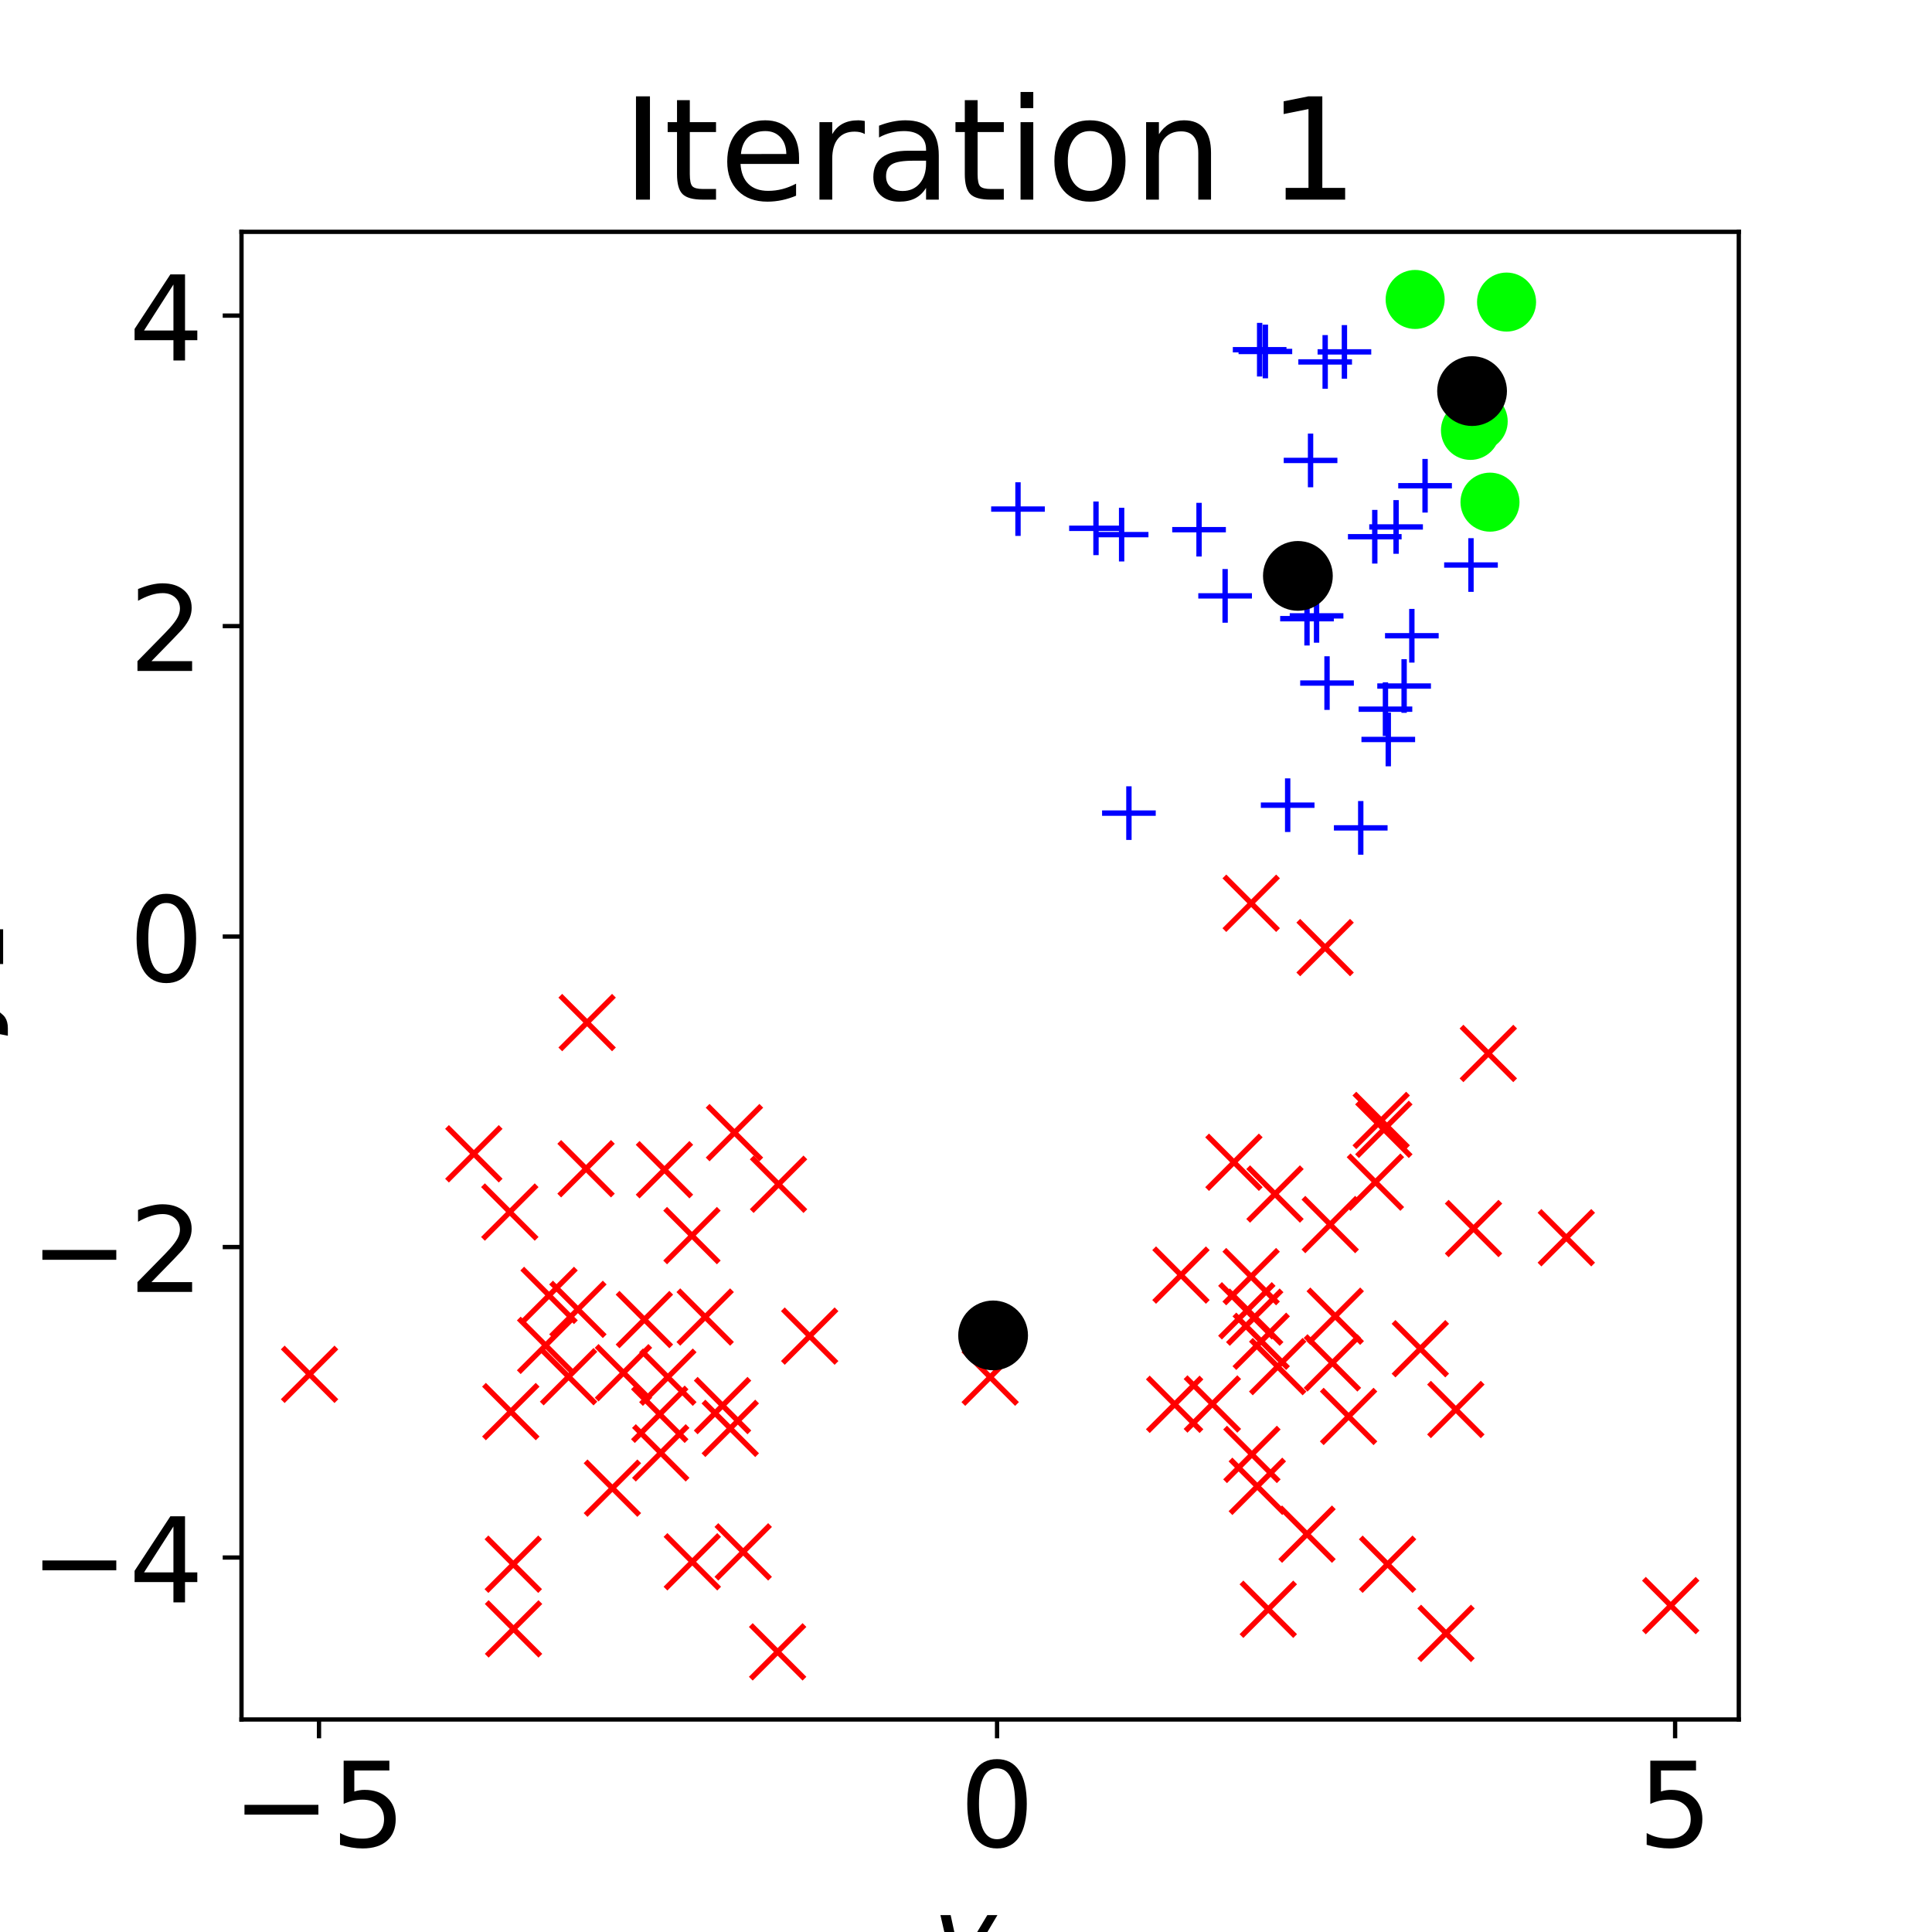
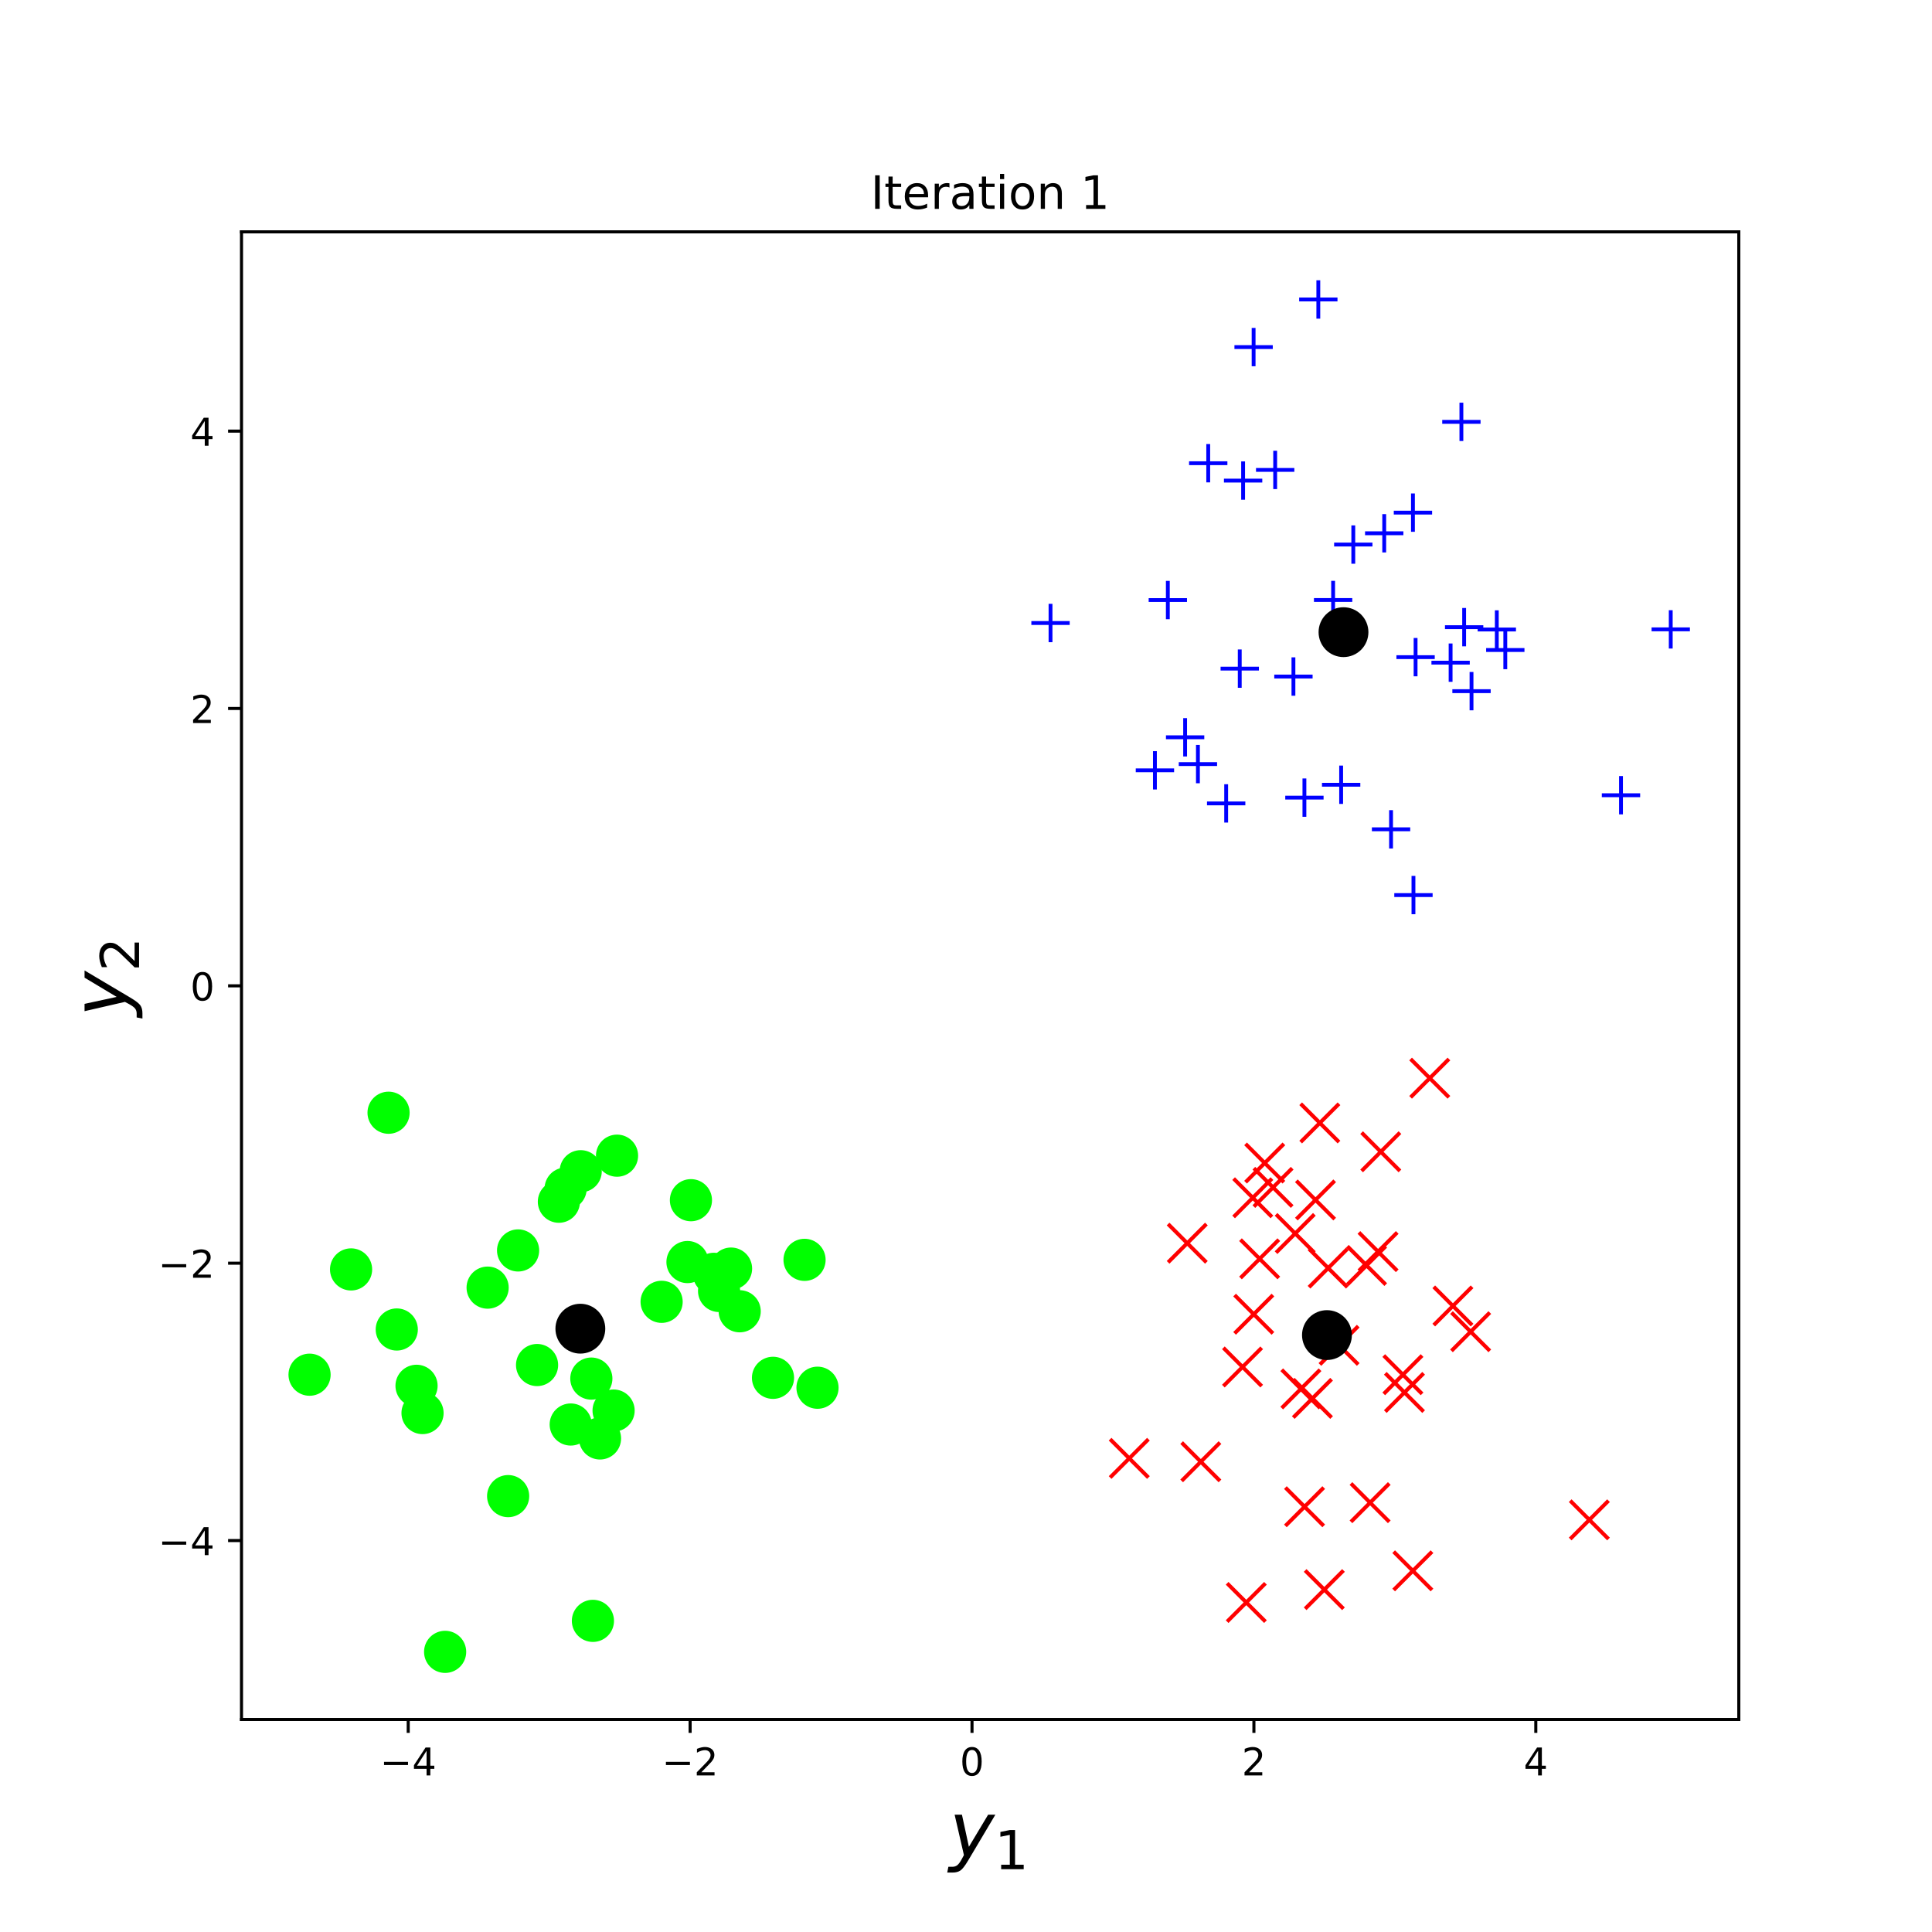
- <svg xmlns="http://www.w3.org/2000/svg" xmlns:xlink="http://www.w3.org/1999/xlink" width="360pt" height="360pt" viewBox="0 0 360 360" version="1.1">
+ <svg xmlns="http://www.w3.org/2000/svg" xmlns:xlink="http://www.w3.org/1999/xlink" width="504pt" height="504pt" viewBox="0 0 504 504" version="1.1">
  <defs>
    <style type="text/css">*{stroke-linejoin: round; stroke-linecap: butt}</style>
  </defs>
  <g id="figure_1">
    <g id="patch_1">
-       <path d="M 0 360  L 360 360  L 360 0  L 0 0  L 0 360  z " style="fill: none" />
+       <path d="M 0 504  L 504 504  L 504 0  L 0 0  L 0 504  z " style="fill: none" />
    </g>
    <g id="axes_1">
      <g id="patch_2">
-         <path d="M 45 320.4  L 324 320.4  L 324 43.2  L 45 43.2  L 45 320.4  z " style="fill: none" />
+         <path d="M 63 448.56  L 453.6 448.56  L 453.6 60.48  L 63 60.48  L 63 448.56  z " style="fill: none" />
      </g>
      <g id="matplotlib.axis_1">
        <g id="xtick_1">
          <g id="line2d_1">
            <defs>
-               <path id="mec4cd84811" d="M 0 0  L 0 3.5  " style="stroke: #000000; stroke-width: 0.8" />
+               <path id="mcce4e4d93a" d="M 0 0  L 0 3.5  " style="stroke: #000000; stroke-width: 0.8" />
            </defs>
            <g>
-               <use xlink:href="#mec4cd84811" x="59.441" y="320.4" style="stroke: #000000; stroke-width: 0.8" />
+               <use xlink:href="#mcce4e4d93a" x="106.492" y="448.56" style="stroke: #000000; stroke-width: 0.8" />
            </g>
          </g>
          <g id="text_1">
-             <g transform="translate(43.22472 344.1166) scale(0.22 -0.22)">
+             <g transform="translate(99.12061 463.1584) scale(0.1 -0.1)">
              <defs>
                <path id="DejaVuSans-2212" d="M 678 2272  L 4684 2272  L 4684 1741  L 678 1741  L 678 2272  z " transform="scale(0.015625)" />
-                 <path id="DejaVuSans-35" d="M 691 4666  L 3169 4666  L 3169 4134  L 1269 4134  L 1269 2991  Q 1406 3038 1543 3061  Q 1681 3084 1819 3084  Q 2600 3084 3056 2656  Q 3513 2228 3513 1497  Q 3513 744 3044 326  Q 2575 -91 1722 -91  Q 1428 -91 1123 -41  Q 819 9 494 109  L 494 744  Q 775 591 1075 516  Q 1375 441 1709 441  Q 2250 441 2565 725  Q 2881 1009 2881 1497  Q 2881 1984 2565 2268  Q 2250 2553 1709 2553  Q 1456 2553 1204 2497  Q 953 2441 691 2322  L 691 4666  z " transform="scale(0.015625)" />
+                 <path id="DejaVuSans-34" d="M 2419 4116  L 825 1625  L 2419 1625  L 2419 4116  z M 2253 4666  L 3047 4666  L 3047 1625  L 3713 1625  L 3713 1100  L 3047 1100  L 3047 0  L 2419 0  L 2419 1100  L 313 1100  L 313 1709  L 2253 4666  z " transform="scale(0.015625)" />
              </defs>
              <use xlink:href="#DejaVuSans-2212" />
-               <use xlink:href="#DejaVuSans-35" x="83.789" />
+               <use xlink:href="#DejaVuSans-34" x="83.789" />
            </g>
          </g>
        </g>
        <g id="xtick_2">
          <g id="line2d_2">
            <g>
-               <use xlink:href="#mec4cd84811" x="185.788" y="320.4" style="stroke: #000000; stroke-width: 0.8" />
+               <use xlink:href="#mcce4e4d93a" x="180.03" y="448.56" style="stroke: #000000; stroke-width: 0.8" />
            </g>
          </g>
          <g id="text_2">
-             <g transform="translate(178.789 344.1166) scale(0.22 -0.22)">
+             <g transform="translate(172.6587 463.1584) scale(0.1 -0.1)">
+               <defs>
+                 <path id="DejaVuSans-32" d="M 1228 531  L 3431 531  L 3431 0  L 469 0  L 469 531  Q 828 903 1448 1529  Q 2069 2156 2228 2338  Q 2531 2678 2651 2914  Q 2772 3150 2772 3378  Q 2772 3750 2511 3984  Q 2250 4219 1831 4219  Q 1534 4219 1204 4116  Q 875 4013 500 3803  L 500 4441  Q 881 4594 1212 4672  Q 1544 4750 1819 4750  Q 2544 4750 2975 4387  Q 3406 4025 3406 3419  Q 3406 3131 3298 2873  Q 3191 2616 2906 2266  Q 2828 2175 2409 1742  Q 1991 1309 1228 531  z " transform="scale(0.015625)" />
+               </defs>
+               <use xlink:href="#DejaVuSans-2212" />
+               <use xlink:href="#DejaVuSans-32" x="83.789" />
+             </g>
+           </g>
+         </g>
+         <g id="xtick_3">
+           <g id="line2d_3">
+             <g>
+               <use xlink:href="#mcce4e4d93a" x="253.568" y="448.56" style="stroke: #000000; stroke-width: 0.8" />
+             </g>
+           </g>
+           <g id="text_3">
+             <g transform="translate(250.3866 463.1584) scale(0.1 -0.1)">
              <defs>
                <path id="DejaVuSans-30" d="M 2034 4250  Q 1547 4250 1301 3770  Q 1056 3291 1056 2328  Q 1056 1369 1301 889  Q 1547 409 2034 409  Q 2525 409 2770 889  Q 3016 1369 3016 2328  Q 3016 3291 2770 3770  Q 2525 4250 2034 4250  z M 2034 4750  Q 2819 4750 3233 4129  Q 3647 3509 3647 2328  Q 3647 1150 3233 529  Q 2819 -91 2034 -91  Q 1250 -91 836 529  Q 422 1150 422 2328  Q 422 3509 836 4129  Q 1250 4750 2034 4750  z " transform="scale(0.015625)" />
              </defs>
              <use xlink:href="#DejaVuSans-30" />
            </g>
          </g>
        </g>
-         <g id="xtick_3">
-           <g id="line2d_3">
-             <g>
-               <use xlink:href="#mec4cd84811" x="312.134" y="320.4" style="stroke: #000000; stroke-width: 0.8" />
-             </g>
-           </g>
-           <g id="text_3">
-             <g transform="translate(305.1356 344.1166) scale(0.22 -0.22)">
-               <use xlink:href="#DejaVuSans-35" />
-             </g>
-           </g>
-         </g>
-         <g id="text_4">
-           <g transform="translate(173.8 367.8481) scale(0.2 -0.2)">
+         <g id="xtick_4">
+           <g id="line2d_4">
+             <g>
+               <use xlink:href="#mcce4e4d93a" x="327.106" y="448.56" style="stroke: #000000; stroke-width: 0.8" />
+             </g>
+           </g>
+           <g id="text_4">
+             <g transform="translate(323.9247 463.1584) scale(0.1 -0.1)">
+               <use xlink:href="#DejaVuSans-32" />
+             </g>
+           </g>
+         </g>
+         <g id="xtick_5">
+           <g id="line2d_5">
+             <g>
+               <use xlink:href="#mcce4e4d93a" x="400.644" y="448.56" style="stroke: #000000; stroke-width: 0.8" />
+             </g>
+           </g>
+           <g id="text_5">
+             <g transform="translate(397.4627 463.1584) scale(0.1 -0.1)">
+               <use xlink:href="#DejaVuSans-34" />
+             </g>
+           </g>
+         </g>
+         <g id="text_6">
+           <g transform="translate(247.6 484.3944) scale(0.2 -0.2)">
            <defs>
              <path id="DejaVuSans-Oblique-79" d="M 1588 -325  Q 1188 -997 936 -1164  Q 684 -1331 294 -1331  L -159 -1331  L -63 -850  L 269 -850  Q 509 -850 678 -719  Q 847 -588 1056 -206  L 1234 128  L 459 3500  L 1069 3500  L 1650 819  L 3256 3500  L 3859 3500  L 1588 -325  z " transform="scale(0.015625)" />
              <path id="DejaVuSans-31" d="M 794 531  L 1825 531  L 1825 4091  L 703 3866  L 703 4441  L 1819 4666  L 2450 4666  L 2450 531  L 3481 531  L 3481 0  L 794 0  L 794 531  z " transform="scale(0.015625)" />
            </defs>
            <use xlink:href="#DejaVuSans-Oblique-79" transform="translate(0 0.3125)" />
            <use xlink:href="#DejaVuSans-31" transform="translate(59.17969 -16.09375) scale(0.7)" />
          </g>
        </g>
      </g>
      <g id="matplotlib.axis_2">
        <g id="ytick_1">
-           <g id="line2d_4">
+           <g id="line2d_6">
            <defs>
-               <path id="m8f1d5b3e15" d="M 0 0  L -3.5 0  " style="stroke: #000000; stroke-width: 0.8" />
+               <path id="m4971868cb0" d="M 0 0  L -3.5 0  " style="stroke: #000000; stroke-width: 0.8" />
            </defs>
            <g>
-               <use xlink:href="#m8f1d5b3e15" x="45" y="290.222" style="stroke: #000000; stroke-width: 0.8" />
-             </g>
-           </g>
-           <g id="text_5">
-             <g transform="translate(5.567188 298.5804) scale(0.22 -0.22)">
-               <defs>
-                 <path id="DejaVuSans-34" d="M 2419 4116  L 825 1625  L 2419 1625  L 2419 4116  z M 2253 4666  L 3047 4666  L 3047 1625  L 3713 1625  L 3713 1100  L 3047 1100  L 3047 0  L 2419 0  L 2419 1100  L 313 1100  L 313 1709  L 2253 4666  z " transform="scale(0.015625)" />
-               </defs>
+               <use xlink:href="#m4971868cb0" x="63" y="401.885" style="stroke: #000000; stroke-width: 0.8" />
+             </g>
+           </g>
+           <g id="text_7">
+             <g transform="translate(41.25781 405.6845) scale(0.1 -0.1)">
              <use xlink:href="#DejaVuSans-2212" />
              <use xlink:href="#DejaVuSans-34" x="83.789" />
            </g>
          </g>
        </g>
        <g id="ytick_2">
-           <g id="line2d_5">
-             <g>
-               <use xlink:href="#m8f1d5b3e15" x="45" y="232.369" style="stroke: #000000; stroke-width: 0.8" />
-             </g>
-           </g>
-           <g id="text_6">
-             <g transform="translate(5.567188 240.727) scale(0.22 -0.22)">
-               <defs>
-                 <path id="DejaVuSans-32" d="M 1228 531  L 3431 531  L 3431 0  L 469 0  L 469 531  Q 828 903 1448 1529  Q 2069 2156 2228 2338  Q 2531 2678 2651 2914  Q 2772 3150 2772 3378  Q 2772 3750 2511 3984  Q 2250 4219 1831 4219  Q 1534 4219 1204 4116  Q 875 4013 500 3803  L 500 4441  Q 881 4594 1212 4672  Q 1544 4750 1819 4750  Q 2544 4750 2975 4387  Q 3406 4025 3406 3419  Q 3406 3131 3298 2873  Q 3191 2616 2906 2266  Q 2828 2175 2409 1742  Q 1991 1309 1228 531  z " transform="scale(0.015625)" />
-               </defs>
+           <g id="line2d_7">
+             <g>
+               <use xlink:href="#m4971868cb0" x="63" y="329.53" style="stroke: #000000; stroke-width: 0.8" />
+             </g>
+           </g>
+           <g id="text_8">
+             <g transform="translate(41.25781 333.3295) scale(0.1 -0.1)">
              <use xlink:href="#DejaVuSans-2212" />
              <use xlink:href="#DejaVuSans-32" x="83.789" />
            </g>
          </g>
        </g>
        <g id="ytick_3">
-           <g id="line2d_6">
-             <g>
-               <use xlink:href="#m8f1d5b3e15" x="45" y="174.515" style="stroke: #000000; stroke-width: 0.8" />
-             </g>
-           </g>
-           <g id="text_7">
-             <g transform="translate(24.0025 182.8737) scale(0.22 -0.22)">
+           <g id="line2d_8">
+             <g>
+               <use xlink:href="#m4971868cb0" x="63" y="257.175" style="stroke: #000000; stroke-width: 0.8" />
+             </g>
+           </g>
+           <g id="text_9">
+             <g transform="translate(49.6375 260.9744) scale(0.1 -0.1)">
              <use xlink:href="#DejaVuSans-30" />
            </g>
          </g>
        </g>
        <g id="ytick_4">
-           <g id="line2d_7">
-             <g>
-               <use xlink:href="#m8f1d5b3e15" x="45" y="116.662" style="stroke: #000000; stroke-width: 0.8" />
-             </g>
-           </g>
-           <g id="text_8">
-             <g transform="translate(24.0025 125.0204) scale(0.22 -0.22)">
+           <g id="line2d_9">
+             <g>
+               <use xlink:href="#m4971868cb0" x="63" y="184.82" style="stroke: #000000; stroke-width: 0.8" />
+             </g>
+           </g>
+           <g id="text_10">
+             <g transform="translate(49.6375 188.6193) scale(0.1 -0.1)">
              <use xlink:href="#DejaVuSans-32" />
            </g>
          </g>
        </g>
        <g id="ytick_5">
-           <g id="line2d_8">
-             <g>
-               <use xlink:href="#m8f1d5b3e15" x="45" y="58.809" style="stroke: #000000; stroke-width: 0.8" />
-             </g>
-           </g>
-           <g id="text_9">
-             <g transform="translate(24.0025 67.16709) scale(0.22 -0.22)">
+           <g id="line2d_10">
+             <g>
+               <use xlink:href="#m4971868cb0" x="63" y="112.465" style="stroke: #000000; stroke-width: 0.8" />
+             </g>
+           </g>
+           <g id="text_11">
+             <g transform="translate(49.6375 116.2642) scale(0.1 -0.1)">
              <use xlink:href="#DejaVuSans-34" />
            </g>
          </g>
        </g>
-         <g id="text_10">
-           <g transform="translate(-2.632812 192.5) rotate(-90) scale(0.2 -0.2)">
+         <g id="text_12">
+           <g transform="translate(33.05781 265.22) rotate(-90) scale(0.2 -0.2)">
            <use xlink:href="#DejaVuSans-Oblique-79" transform="translate(0 0.3125)" />
            <use xlink:href="#DejaVuSans-32" transform="translate(59.17969 -16.09375) scale(0.7)" />
          </g>
        </g>
      </g>
-       <g id="line2d_9">
-         <defs>
-           <path id="m16293ff10b" d="M -5 5  L 5 -5  M -5 -5  L 5 5  " style="stroke: #ff0000" />
-         </defs>
-         <g clip-path="url(#p1b923bb5d0)">
-           <use xlink:href="#m16293ff10b" x="233.144" y="168.311" style="fill: #ff0000; stroke: #ff0000" />
-           <use xlink:href="#m16293ff10b" x="123.812" y="217.96" style="fill: #ff0000; stroke: #ff0000" />
-           <use xlink:href="#m16293ff10b" x="102.306" y="241.382" style="fill: #ff0000; stroke: #ff0000" />
-           <use xlink:href="#m16293ff10b" x="144.901" y="307.8" style="fill: #ff0000; stroke: #ff0000" />
-           <use xlink:href="#m16293ff10b" x="95.644" y="291.47" style="fill: #ff0000; stroke: #ff0000" />
-           <use xlink:href="#m16293ff10b" x="131.397" y="245.411" style="fill: #ff0000; stroke: #ff0000" />
-           <use xlink:href="#m16293ff10b" x="136.076" y="266.155" style="fill: #ff0000; stroke: #ff0000" />
-           <use xlink:href="#m16293ff10b" x="122.932" y="263.53" style="fill: #ff0000; stroke: #ff0000" />
-           <use xlink:href="#m16293ff10b" x="88.292" y="214.993" style="fill: #ff0000; stroke: #ff0000" />
-           <use xlink:href="#m16293ff10b" x="114.112" y="277.297" style="fill: #ff0000; stroke: #ff0000" />
-           <use xlink:href="#m16293ff10b" x="136.856" y="211.048" style="fill: #ff0000; stroke: #ff0000" />
-           <use xlink:href="#m16293ff10b" x="150.872" y="248.964" style="fill: #ff0000; stroke: #ff0000" />
-           <use xlink:href="#m16293ff10b" x="116.173" y="255.789" style="fill: #ff0000; stroke: #ff0000" />
-           <use xlink:href="#m16293ff10b" x="94.995" y="225.846" style="fill: #ff0000; stroke: #ff0000" />
-           <use xlink:href="#m16293ff10b" x="109.403" y="190.54" style="fill: #ff0000; stroke: #ff0000" />
-           <use xlink:href="#m16293ff10b" x="134.636" y="261.907" style="fill: #ff0000; stroke: #ff0000" />
-           <use xlink:href="#m16293ff10b" x="123.122" y="270.72" style="fill: #ff0000; stroke: #ff0000" />
-           <use xlink:href="#m16293ff10b" x="107.68" y="243.982" style="fill: #ff0000; stroke: #ff0000" />
-           <use xlink:href="#m16293ff10b" x="129.002" y="291.018" style="fill: #ff0000; stroke: #ff0000" />
-           <use xlink:href="#m16293ff10b" x="101.668" y="250.689" style="fill: #ff0000; stroke: #ff0000" />
-           <use xlink:href="#m16293ff10b" x="95.182" y="263.027" style="fill: #ff0000; stroke: #ff0000" />
-           <use xlink:href="#m16293ff10b" x="57.682" y="256.084" style="fill: #ff0000; stroke: #ff0000" />
-           <use xlink:href="#m16293ff10b" x="105.947" y="256.53" style="fill: #ff0000; stroke: #ff0000" />
-           <use xlink:href="#m16293ff10b" x="120.073" y="245.883" style="fill: #ff0000; stroke: #ff0000" />
-           <use xlink:href="#m16293ff10b" x="109.203" y="217.775" style="fill: #ff0000; stroke: #ff0000" />
-           <use xlink:href="#m16293ff10b" x="184.504" y="256.614" style="fill: #ff0000; stroke: #ff0000" />
-           <use xlink:href="#m16293ff10b" x="138.487" y="289.168" style="fill: #ff0000; stroke: #ff0000" />
-           <use xlink:href="#m16293ff10b" x="145.071" y="220.672" style="fill: #ff0000; stroke: #ff0000" />
-           <use xlink:href="#m16293ff10b" x="95.691" y="303.522" style="fill: #ff0000; stroke: #ff0000" />
-           <use xlink:href="#m16293ff10b" x="128.937" y="230.235" style="fill: #ff0000; stroke: #ff0000" />
-           <use xlink:href="#m16293ff10b" x="124.442" y="256.62" style="fill: #ff0000; stroke: #ff0000" />
-           <use xlink:href="#m16293ff10b" x="218.877" y="261.674" style="fill: #ff0000; stroke: #ff0000" />
-           <use xlink:href="#m16293ff10b" x="243.542" y="285.868" style="fill: #ff0000; stroke: #ff0000" />
-           <use xlink:href="#m16293ff10b" x="274.57" y="228.919" style="fill: #ff0000; stroke: #ff0000" />
-           <use xlink:href="#m16293ff10b" x="248.802" y="245.255" style="fill: #ff0000; stroke: #ff0000" />
-           <use xlink:href="#m16293ff10b" x="264.661" y="251.314" style="fill: #ff0000; stroke: #ff0000" />
-           <use xlink:href="#m16293ff10b" x="220.057" y="237.594" style="fill: #ff0000; stroke: #ff0000" />
-           <use xlink:href="#m16293ff10b" x="257.365" y="208.776" style="fill: #ff0000; stroke: #ff0000" />
-           <use xlink:href="#m16293ff10b" x="256.289" y="220.276" style="fill: #ff0000; stroke: #ff0000" />
-           <use xlink:href="#m16293ff10b" x="237.575" y="222.49" style="fill: #ff0000; stroke: #ff0000" />
-           <use xlink:href="#m16293ff10b" x="258.554" y="291.471" style="fill: #ff0000; stroke: #ff0000" />
-           <use xlink:href="#m16293ff10b" x="246.913" y="176.567" style="fill: #ff0000; stroke: #ff0000" />
-           <use xlink:href="#m16293ff10b" x="232.33" y="244.249" style="fill: #ff0000; stroke: #ff0000" />
-           <use xlink:href="#m16293ff10b" x="238.079" y="254.648" style="fill: #ff0000; stroke: #ff0000" />
-           <use xlink:href="#m16293ff10b" x="235.009" y="249.928" style="fill: #ff0000; stroke: #ff0000" />
-           <use xlink:href="#m16293ff10b" x="234.279" y="276.954" style="fill: #ff0000; stroke: #ff0000" />
-           <use xlink:href="#m16293ff10b" x="251.291" y="263.934" style="fill: #ff0000; stroke: #ff0000" />
-           <use xlink:href="#m16293ff10b" x="277.327" y="196.296" style="fill: #ff0000; stroke: #ff0000" />
-           <use xlink:href="#m16293ff10b" x="229.924" y="216.572" style="fill: #ff0000; stroke: #ff0000" />
-           <use xlink:href="#m16293ff10b" x="233.8" y="245.432" style="fill: #ff0000; stroke: #ff0000" />
-           <use xlink:href="#m16293ff10b" x="233.276" y="271.009" style="fill: #ff0000; stroke: #ff0000" />
-           <use xlink:href="#m16293ff10b" x="311.318" y="299.179" style="fill: #ff0000; stroke: #ff0000" />
-           <use xlink:href="#m16293ff10b" x="257.86" y="210.439" style="fill: #ff0000; stroke: #ff0000" />
-           <use xlink:href="#m16293ff10b" x="233.131" y="237.88" style="fill: #ff0000; stroke: #ff0000" />
-           <use xlink:href="#m16293ff10b" x="247.867" y="228.176" style="fill: #ff0000; stroke: #ff0000" />
-           <use xlink:href="#m16293ff10b" x="291.86" y="230.631" style="fill: #ff0000; stroke: #ff0000" />
-           <use xlink:href="#m16293ff10b" x="225.909" y="261.612" style="fill: #ff0000; stroke: #ff0000" />
-           <use xlink:href="#m16293ff10b" x="236.327" y="299.861" style="fill: #ff0000; stroke: #ff0000" />
-           <use xlink:href="#m16293ff10b" x="271.274" y="262.638" style="fill: #ff0000; stroke: #ff0000" />
-           <use xlink:href="#m16293ff10b" x="248.276" y="253.954" style="fill: #ff0000; stroke: #ff0000" />
-           <use xlink:href="#m16293ff10b" x="269.444" y="304.357" style="fill: #ff0000; stroke: #ff0000" />
-         </g>
-       </g>
-       <g id="line2d_10">
-         <defs>
-           <path id="m01642d9f91" d="M 0 5  C 1.326 5 2.598 4.473 3.536 3.536  C 4.473 2.598 5 1.326 5 0  C 5 -1.326 4.473 -2.598 3.536 -3.536  C 2.598 -4.473 1.326 -5 0 -5  C -1.326 -5 -2.598 -4.473 -3.536 -3.536  C -4.473 -2.598 -5 -1.326 -5 0  C -5 1.326 -4.473 2.598 -3.536 3.536  C -2.598 4.473 -1.326 5 0 5  z " style="stroke: #00ff00" />
-         </defs>
-         <g clip-path="url(#p1b923bb5d0)">
-           <use xlink:href="#m01642d9f91" x="277.638" y="93.57" style="fill: #00ff00; stroke: #00ff00" />
-           <use xlink:href="#m01642d9f91" x="280.725" y="56.287" style="fill: #00ff00; stroke: #00ff00" />
-           <use xlink:href="#m01642d9f91" x="273.998" y="80.196" style="fill: #00ff00; stroke: #00ff00" />
-           <use xlink:href="#m01642d9f91" x="263.691" y="55.8" style="fill: #00ff00; stroke: #00ff00" />
-           <use xlink:href="#m01642d9f91" x="275.44" y="78.517" style="fill: #00ff00; stroke: #00ff00" />
-         </g>
-       </g>
      <g id="line2d_11">
        <defs>
-           <path id="mccf477ed88" d="M -5 0  L 5 0  M 0 5  L 0 -5  " style="stroke: #0000ff" />
+           <path id="m0f89c8d850" d="M -5 5  L 5 -5  M -5 -5  L 5 5  " style="stroke: #ff0000" />
        </defs>
-         <g clip-path="url(#p1b923bb5d0)">
-           <use xlink:href="#mccf477ed88" x="189.688" y="94.861" style="fill: #0000ff; stroke: #0000ff" />
-           <use xlink:href="#mccf477ed88" x="228.283" y="111.031" style="fill: #0000ff; stroke: #0000ff" />
-           <use xlink:href="#mccf477ed88" x="261.636" y="127.83" style="fill: #0000ff; stroke: #0000ff" />
-           <use xlink:href="#mccf477ed88" x="235.785" y="65.488" style="fill: #0000ff; stroke: #0000ff" />
-           <use xlink:href="#mccf477ed88" x="204.221" y="98.443" style="fill: #0000ff; stroke: #0000ff" />
-           <use xlink:href="#mccf477ed88" x="258.158" y="132.143" style="fill: #0000ff; stroke: #0000ff" />
-           <use xlink:href="#mccf477ed88" x="210.356" y="151.513" style="fill: #0000ff; stroke: #0000ff" />
-           <use xlink:href="#mccf477ed88" x="234.718" y="65.161" style="fill: #0000ff; stroke: #0000ff" />
-           <use xlink:href="#mccf477ed88" x="247.271" y="127.28" style="fill: #0000ff; stroke: #0000ff" />
-           <use xlink:href="#mccf477ed88" x="245.322" y="114.757" style="fill: #0000ff; stroke: #0000ff" />
-           <use xlink:href="#mccf477ed88" x="265.54" y="90.513" style="fill: #0000ff; stroke: #0000ff" />
-           <use xlink:href="#mccf477ed88" x="256.17" y="100.01" style="fill: #0000ff; stroke: #0000ff" />
-           <use xlink:href="#mccf477ed88" x="253.554" y="154.261" style="fill: #0000ff; stroke: #0000ff" />
-           <use xlink:href="#mccf477ed88" x="243.54" y="115.281" style="fill: #0000ff; stroke: #0000ff" />
-           <use xlink:href="#mccf477ed88" x="260.139" y="98.191" style="fill: #0000ff; stroke: #0000ff" />
-           <use xlink:href="#mccf477ed88" x="244.204" y="85.796" style="fill: #0000ff; stroke: #0000ff" />
-           <use xlink:href="#mccf477ed88" x="274.097" y="105.282" style="fill: #0000ff; stroke: #0000ff" />
-           <use xlink:href="#mccf477ed88" x="258.686" y="137.788" style="fill: #0000ff; stroke: #0000ff" />
-           <use xlink:href="#mccf477ed88" x="250.512" y="65.572" style="fill: #0000ff; stroke: #0000ff" />
-           <use xlink:href="#mccf477ed88" x="239.939" y="150.033" style="fill: #0000ff; stroke: #0000ff" />
-           <use xlink:href="#mccf477ed88" x="208.998" y="99.619" style="fill: #0000ff; stroke: #0000ff" />
-           <use xlink:href="#mccf477ed88" x="263.077" y="118.462" style="fill: #0000ff; stroke: #0000ff" />
-           <use xlink:href="#mccf477ed88" x="246.925" y="67.437" style="fill: #0000ff; stroke: #0000ff" />
-           <use xlink:href="#mccf477ed88" x="223.424" y="98.696" style="fill: #0000ff; stroke: #0000ff" />
+         <g clip-path="url(#pffaa8b0728)">
+           <use xlink:href="#m0f89c8d850" x="343.177" y="313.03" style="fill: #ff0000; stroke: #ff0000" />
+           <use xlink:href="#m0f89c8d850" x="329.929" y="303.399" style="fill: #ff0000; stroke: #ff0000" />
+           <use xlink:href="#m0f89c8d850" x="359.493" y="326.508" style="fill: #ff0000; stroke: #ff0000" />
+           <use xlink:href="#m0f89c8d850" x="326.811" y="312.461" style="fill: #ff0000; stroke: #ff0000" />
+           <use xlink:href="#m0f89c8d850" x="327.068" y="342.84" style="fill: #ff0000; stroke: #ff0000" />
+           <use xlink:href="#m0f89c8d850" x="349.322" y="350.949" style="fill: #ff0000; stroke: #ff0000" />
+           <use xlink:href="#m0f89c8d850" x="328.606" y="328.388" style="fill: #ff0000; stroke: #ff0000" />
+           <use xlink:href="#m0f89c8d850" x="372.982" y="281.261" style="fill: #ff0000; stroke: #ff0000" />
+           <use xlink:href="#m0f89c8d850" x="342.373" y="364.794" style="fill: #ff0000; stroke: #ff0000" />
+           <use xlink:href="#m0f89c8d850" x="357.422" y="392.001" style="fill: #ff0000; stroke: #ff0000" />
+           <use xlink:href="#m0f89c8d850" x="294.593" y="380.44" style="fill: #ff0000; stroke: #ff0000" />
+           <use xlink:href="#m0f89c8d850" x="337.881" y="321.783" style="fill: #ff0000; stroke: #ff0000" />
+           <use xlink:href="#m0f89c8d850" x="366.382" y="363.246" style="fill: #ff0000; stroke: #ff0000" />
+           <use xlink:href="#m0f89c8d850" x="313.257" y="381.326" style="fill: #ff0000; stroke: #ff0000" />
+           <use xlink:href="#m0f89c8d850" x="339.362" y="362.32" style="fill: #ff0000; stroke: #ff0000" />
+           <use xlink:href="#m0f89c8d850" x="325.119" y="418.034" style="fill: #ff0000; stroke: #ff0000" />
+           <use xlink:href="#m0f89c8d850" x="345.472" y="414.684" style="fill: #ff0000; stroke: #ff0000" />
+           <use xlink:href="#m0f89c8d850" x="309.716" y="324.311" style="fill: #ff0000; stroke: #ff0000" />
+           <use xlink:href="#m0f89c8d850" x="332.092" y="309.755" style="fill: #ff0000; stroke: #ff0000" />
+           <use xlink:href="#m0f89c8d850" x="344.304" y="292.938" style="fill: #ff0000; stroke: #ff0000" />
+           <use xlink:href="#m0f89c8d850" x="346.483" y="330.8" style="fill: #ff0000; stroke: #ff0000" />
+           <use xlink:href="#m0f89c8d850" x="324.14" y="356.599" style="fill: #ff0000; stroke: #ff0000" />
+           <use xlink:href="#m0f89c8d850" x="368.564" y="409.783" style="fill: #ff0000; stroke: #ff0000" />
+           <use xlink:href="#m0f89c8d850" x="383.646" y="347.402" style="fill: #ff0000; stroke: #ff0000" />
+           <use xlink:href="#m0f89c8d850" x="414.615" y="396.48" style="fill: #ff0000; stroke: #ff0000" />
+           <use xlink:href="#m0f89c8d850" x="356.493" y="330.116" style="fill: #ff0000; stroke: #ff0000" />
+           <use xlink:href="#m0f89c8d850" x="340.318" y="393.059" style="fill: #ff0000; stroke: #ff0000" />
+           <use xlink:href="#m0f89c8d850" x="365.976" y="358.621" style="fill: #ff0000; stroke: #ff0000" />
+           <use xlink:href="#m0f89c8d850" x="360.205" y="300.464" style="fill: #ff0000; stroke: #ff0000" />
+           <use xlink:href="#m0f89c8d850" x="379.021" y="340.682" style="fill: #ff0000; stroke: #ff0000" />
        </g>
      </g>
      <g id="line2d_12">
        <defs>
-           <path id="m28bd31e350" d="M 0 6  C 1.591 6 3.117 5.368 4.243 4.243  C 5.368 3.117 6 1.591 6 0  C 6 -1.591 5.368 -3.117 4.243 -4.243  C 3.117 -5.368 1.591 -6 0 -6  C -1.591 -6 -3.117 -5.368 -4.243 -4.243  C -5.368 -3.117 -6 -1.591 -6 0  C -6 1.591 -5.368 3.117 -4.243 4.243  C -3.117 5.368 -1.591 6 0 6  z " style="stroke: #000000" />
+           <path id="mdd913043ce" d="M 0 5  C 1.326 5 2.598 4.473 3.536 3.536  C 4.473 2.598 5 1.326 5 0  C 5 -1.326 4.473 -2.598 3.536 -3.536  C 2.598 -4.473 1.326 -5 0 -5  C -1.326 -5 -2.598 -4.473 -3.536 -3.536  C -4.473 -2.598 -5 -1.326 -5 0  C -5 1.326 -4.473 2.598 -3.536 3.536  C -2.598 4.473 -1.326 5 0 5  z " style="stroke: #00ff00" />
        </defs>
-         <g clip-path="url(#p1b923bb5d0)">
-           <use xlink:href="#m28bd31e350" x="185.05" y="248.834" style="stroke: #000000" />
-           <use xlink:href="#m28bd31e350" x="274.298" y="72.874" style="stroke: #000000" />
-           <use xlink:href="#m28bd31e350" x="241.843" y="107.31" style="stroke: #000000" />
+         <g clip-path="url(#pffaa8b0728)">
+           <use xlink:href="#mdd913043ce" x="154.262" y="359.632" style="fill: #00ff00; stroke: #00ff00" />
+           <use xlink:href="#mdd913043ce" x="91.585" y="331.153" style="fill: #00ff00; stroke: #00ff00" />
+           <use xlink:href="#mdd913043ce" x="172.596" y="339.605" style="fill: #00ff00; stroke: #00ff00" />
+           <use xlink:href="#mdd913043ce" x="156.524" y="375.246" style="fill: #00ff00; stroke: #00ff00" />
+           <use xlink:href="#mdd913043ce" x="132.558" y="390.291" style="fill: #00ff00; stroke: #00ff00" />
+           <use xlink:href="#mdd913043ce" x="186.228" y="332.3" style="fill: #00ff00; stroke: #00ff00" />
+           <use xlink:href="#mdd913043ce" x="135.153" y="326.203" style="fill: #00ff00; stroke: #00ff00" />
+           <use xlink:href="#mdd913043ce" x="116.121" y="430.92" style="fill: #00ff00; stroke: #00ff00" />
+           <use xlink:href="#mdd913043ce" x="140.105" y="356.097" style="fill: #00ff00; stroke: #00ff00" />
+           <use xlink:href="#mdd913043ce" x="127.206" y="335.903" style="fill: #00ff00; stroke: #00ff00" />
+           <use xlink:href="#mdd913043ce" x="187.585" y="336.776" style="fill: #00ff00; stroke: #00ff00" />
+           <use xlink:href="#mdd913043ce" x="190.708" y="330.936" style="fill: #00ff00; stroke: #00ff00" />
+           <use xlink:href="#mdd913043ce" x="108.662" y="361.513" style="fill: #00ff00; stroke: #00ff00" />
+           <use xlink:href="#mdd913043ce" x="154.675" y="422.833" style="fill: #00ff00; stroke: #00ff00" />
+           <use xlink:href="#mdd913043ce" x="103.505" y="346.824" style="fill: #00ff00; stroke: #00ff00" />
+           <use xlink:href="#mdd913043ce" x="147.558" y="310.069" style="fill: #00ff00; stroke: #00ff00" />
+           <use xlink:href="#mdd913043ce" x="160.965" y="301.48" style="fill: #00ff00; stroke: #00ff00" />
+           <use xlink:href="#mdd913043ce" x="201.651" y="359.432" style="fill: #00ff00; stroke: #00ff00" />
+           <use xlink:href="#mdd913043ce" x="213.26" y="362.015" style="fill: #00ff00; stroke: #00ff00" />
+           <use xlink:href="#mdd913043ce" x="209.882" y="328.657" style="fill: #00ff00; stroke: #00ff00" />
+           <use xlink:href="#mdd913043ce" x="179.343" y="329.232" style="fill: #00ff00; stroke: #00ff00" />
+           <use xlink:href="#mdd913043ce" x="192.962" y="342.072" style="fill: #00ff00; stroke: #00ff00" />
+           <use xlink:href="#mdd913043ce" x="160.067" y="367.972" style="fill: #00ff00; stroke: #00ff00" />
+           <use xlink:href="#mdd913043ce" x="101.364" y="290.277" style="fill: #00ff00; stroke: #00ff00" />
+           <use xlink:href="#mdd913043ce" x="148.883" y="371.611" style="fill: #00ff00; stroke: #00ff00" />
+           <use xlink:href="#mdd913043ce" x="180.244" y="313.095" style="fill: #00ff00; stroke: #00ff00" />
+           <use xlink:href="#mdd913043ce" x="110.226" y="368.623" style="fill: #00ff00; stroke: #00ff00" />
+           <use xlink:href="#mdd913043ce" x="145.796" y="313.492" style="fill: #00ff00; stroke: #00ff00" />
+           <use xlink:href="#mdd913043ce" x="151.489" y="305.539" style="fill: #00ff00; stroke: #00ff00" />
+           <use xlink:href="#mdd913043ce" x="80.755" y="358.617" style="fill: #00ff00; stroke: #00ff00" />
+         </g>
+       </g>
+       <g id="line2d_13">
+         <defs>
+           <path id="m8bbdee22ca" d="M -5 0  L 5 0  M 0 5  L 0 -5  " style="stroke: #0000ff" />
+         </defs>
+         <g clip-path="url(#pffaa8b0728)">
+           <use xlink:href="#m8bbdee22ca" x="301.286" y="200.956" style="fill: #0000ff; stroke: #0000ff" />
+           <use xlink:href="#m8bbdee22ca" x="315.19" y="120.836" style="fill: #0000ff; stroke: #0000ff" />
+           <use xlink:href="#m8bbdee22ca" x="392.686" y="169.568" style="fill: #0000ff; stroke: #0000ff" />
+           <use xlink:href="#m8bbdee22ca" x="435.845" y="164.178" style="fill: #0000ff; stroke: #0000ff" />
+           <use xlink:href="#m8bbdee22ca" x="337.416" y="176.487" style="fill: #0000ff; stroke: #0000ff" />
+           <use xlink:href="#m8bbdee22ca" x="312.502" y="199.329" style="fill: #0000ff; stroke: #0000ff" />
+           <use xlink:href="#m8bbdee22ca" x="422.868" y="207.451" style="fill: #0000ff; stroke: #0000ff" />
+           <use xlink:href="#m8bbdee22ca" x="319.872" y="209.584" style="fill: #0000ff; stroke: #0000ff" />
+           <use xlink:href="#m8bbdee22ca" x="383.874" y="180.303" style="fill: #0000ff; stroke: #0000ff" />
+           <use xlink:href="#m8bbdee22ca" x="332.654" y="122.585" style="fill: #0000ff; stroke: #0000ff" />
+           <use xlink:href="#m8bbdee22ca" x="323.413" y="174.426" style="fill: #0000ff; stroke: #0000ff" />
+           <use xlink:href="#m8bbdee22ca" x="327.028" y="90.543" style="fill: #0000ff; stroke: #0000ff" />
+           <use xlink:href="#m8bbdee22ca" x="353.032" y="142.055" style="fill: #0000ff; stroke: #0000ff" />
+           <use xlink:href="#m8bbdee22ca" x="340.282" y="208.075" style="fill: #0000ff; stroke: #0000ff" />
+           <use xlink:href="#m8bbdee22ca" x="390.471" y="164.215" style="fill: #0000ff; stroke: #0000ff" />
+           <use xlink:href="#m8bbdee22ca" x="274.049" y="162.523" style="fill: #0000ff; stroke: #0000ff" />
+           <use xlink:href="#m8bbdee22ca" x="324.29" y="125.373" style="fill: #0000ff; stroke: #0000ff" />
+           <use xlink:href="#m8bbdee22ca" x="381.95" y="163.61" style="fill: #0000ff; stroke: #0000ff" />
+           <use xlink:href="#m8bbdee22ca" x="368.727" y="233.499" style="fill: #0000ff; stroke: #0000ff" />
+           <use xlink:href="#m8bbdee22ca" x="347.769" y="156.519" style="fill: #0000ff; stroke: #0000ff" />
+           <use xlink:href="#m8bbdee22ca" x="309.163" y="192.336" style="fill: #0000ff; stroke: #0000ff" />
+           <use xlink:href="#m8bbdee22ca" x="304.653" y="156.539" style="fill: #0000ff; stroke: #0000ff" />
+           <use xlink:href="#m8bbdee22ca" x="368.595" y="133.725" style="fill: #0000ff; stroke: #0000ff" />
+           <use xlink:href="#m8bbdee22ca" x="369.282" y="171.428" style="fill: #0000ff; stroke: #0000ff" />
+           <use xlink:href="#m8bbdee22ca" x="362.883" y="216.34" style="fill: #0000ff; stroke: #0000ff" />
+           <use xlink:href="#m8bbdee22ca" x="378.418" y="172.863" style="fill: #0000ff; stroke: #0000ff" />
+           <use xlink:href="#m8bbdee22ca" x="361.1" y="139.113" style="fill: #0000ff; stroke: #0000ff" />
+           <use xlink:href="#m8bbdee22ca" x="343.91" y="78.12" style="fill: #0000ff; stroke: #0000ff" />
+           <use xlink:href="#m8bbdee22ca" x="349.864" y="204.72" style="fill: #0000ff; stroke: #0000ff" />
+           <use xlink:href="#m8bbdee22ca" x="381.233" y="110.053" style="fill: #0000ff; stroke: #0000ff" />
+         </g>
+       </g>
+       <g id="line2d_14">
+         <defs>
+           <path id="m60021c50b4" d="M 0 6  C 1.591 6 3.117 5.368 4.243 4.243  C 5.368 3.117 6 1.591 6 0  C 6 -1.591 5.368 -3.117 4.243 -4.243  C 3.117 -5.368 1.591 -6 0 -6  C -1.591 -6 -3.117 -5.368 -4.243 -4.243  C -5.368 -3.117 -6 -1.591 -6 0  C -6 1.591 -5.368 3.117 -4.243 4.243  C -3.117 5.368 -1.591 6 0 6  z " style="stroke: #000000" />
+         </defs>
+         <g clip-path="url(#pffaa8b0728)">
+           <use xlink:href="#m60021c50b4" x="346.161" y="348.282" style="stroke: #000000" />
+           <use xlink:href="#m60021c50b4" x="151.397" y="346.614" style="stroke: #000000" />
+           <use xlink:href="#m60021c50b4" x="350.477" y="164.912" style="stroke: #000000" />
        </g>
      </g>
      <g id="patch_3">
-         <path d="M 45 320.4  L 45 43.2  " style="fill: none; stroke: #000000; stroke-width: 0.8; stroke-linejoin: miter; stroke-linecap: square" />
+         <path d="M 63 448.56  L 63 60.48  " style="fill: none; stroke: #000000; stroke-width: 0.8; stroke-linejoin: miter; stroke-linecap: square" />
      </g>
      <g id="patch_4">
-         <path d="M 324 320.4  L 324 43.2  " style="fill: none; stroke: #000000; stroke-width: 0.8; stroke-linejoin: miter; stroke-linecap: square" />
+         <path d="M 453.6 448.56  L 453.6 60.48  " style="fill: none; stroke: #000000; stroke-width: 0.8; stroke-linejoin: miter; stroke-linecap: square" />
      </g>
      <g id="patch_5">
-         <path d="M 45 320.4  L 324 320.4  " style="fill: none; stroke: #000000; stroke-width: 0.8; stroke-linejoin: miter; stroke-linecap: square" />
+         <path d="M 63 448.56  L 453.6 448.56  " style="fill: none; stroke: #000000; stroke-width: 0.8; stroke-linejoin: miter; stroke-linecap: square" />
      </g>
      <g id="patch_6">
-         <path d="M 45 43.2  L 324 43.2  " style="fill: none; stroke: #000000; stroke-width: 0.8; stroke-linejoin: miter; stroke-linecap: square" />
-       </g>
-       <g id="text_11">
-         <g transform="translate(115.9157 37.2) scale(0.264 -0.264)">
+         <path d="M 63 60.48  L 453.6 60.48  " style="fill: none; stroke: #000000; stroke-width: 0.8; stroke-linejoin: miter; stroke-linecap: square" />
+       </g>
+       <g id="text_13">
+         <g transform="translate(227.1253 54.48) scale(0.12 -0.12)">
          <defs>
            <path id="DejaVuSans-49" d="M 628 4666  L 1259 4666  L 1259 0  L 628 0  L 628 4666  z " transform="scale(0.015625)" />
            <path id="DejaVuSans-74" d="M 1172 4494  L 1172 3500  L 2356 3500  L 2356 3053  L 1172 3053  L 1172 1153  Q 1172 725 1289 603  Q 1406 481 1766 481  L 2356 481  L 2356 0  L 1766 0  Q 1100 0 847 248  Q 594 497 594 1153  L 594 3053  L 172 3053  L 172 3500  L 594 3500  L 594 4494  L 1172 4494  z " transform="scale(0.015625)" />
            <path id="DejaVuSans-65" d="M 3597 1894  L 3597 1613  L 953 1613  Q 991 1019 1311 708  Q 1631 397 2203 397  Q 2534 397 2845 478  Q 3156 559 3463 722  L 3463 178  Q 3153 47 2828 -22  Q 2503 -91 2169 -91  Q 1331 -91 842 396  Q 353 884 353 1716  Q 353 2575 817 3079  Q 1281 3584 2069 3584  Q 2775 3584 3186 3129  Q 3597 2675 3597 1894  z M 3022 2063  Q 3016 2534 2758 2815  Q 2500 3097 2075 3097  Q 1594 3097 1305 2825  Q 1016 2553 972 2059  L 3022 2063  z " transform="scale(0.015625)" />
            <path id="DejaVuSans-72" d="M 2631 2963  Q 2534 3019 2420 3045  Q 2306 3072 2169 3072  Q 1681 3072 1420 2755  Q 1159 2438 1159 1844  L 1159 0  L 581 0  L 581 3500  L 1159 3500  L 1159 2956  Q 1341 3275 1631 3429  Q 1922 3584 2338 3584  Q 2397 3584 2469 3576  Q 2541 3569 2628 3553  L 2631 2963  z " transform="scale(0.015625)" />
            <path id="DejaVuSans-61" d="M 2194 1759  Q 1497 1759 1228 1600  Q 959 1441 959 1056  Q 959 750 1161 570  Q 1363 391 1709 391  Q 2188 391 2477 730  Q 2766 1069 2766 1631  L 2766 1759  L 2194 1759  z M 3341 1997  L 3341 0  L 2766 0  L 2766 531  Q 2569 213 2275 61  Q 1981 -91 1556 -91  Q 1019 -91 701 211  Q 384 513 384 1019  Q 384 1609 779 1909  Q 1175 2209 1959 2209  L 2766 2209  L 2766 2266  Q 2766 2663 2505 2880  Q 2244 3097 1772 3097  Q 1472 3097 1187 3025  Q 903 2953 641 2809  L 641 3341  Q 956 3463 1253 3523  Q 1550 3584 1831 3584  Q 2591 3584 2966 3190  Q 3341 2797 3341 1997  z " transform="scale(0.015625)" />
            <path id="DejaVuSans-69" d="M 603 3500  L 1178 3500  L 1178 0  L 603 0  L 603 3500  z M 603 4863  L 1178 4863  L 1178 4134  L 603 4134  L 603 4863  z " transform="scale(0.015625)" />
            <path id="DejaVuSans-6f" d="M 1959 3097  Q 1497 3097 1228 2736  Q 959 2375 959 1747  Q 959 1119 1226 758  Q 1494 397 1959 397  Q 2419 397 2687 759  Q 2956 1122 2956 1747  Q 2956 2369 2687 2733  Q 2419 3097 1959 3097  z M 1959 3584  Q 2709 3584 3137 3096  Q 3566 2609 3566 1747  Q 3566 888 3137 398  Q 2709 -91 1959 -91  Q 1206 -91 779 398  Q 353 888 353 1747  Q 353 2609 779 3096  Q 1206 3584 1959 3584  z " transform="scale(0.015625)" />
            <path id="DejaVuSans-6e" d="M 3513 2113  L 3513 0  L 2938 0  L 2938 2094  Q 2938 2591 2744 2837  Q 2550 3084 2163 3084  Q 1697 3084 1428 2787  Q 1159 2491 1159 1978  L 1159 0  L 581 0  L 581 3500  L 1159 3500  L 1159 2956  Q 1366 3272 1645 3428  Q 1925 3584 2291 3584  Q 2894 3584 3203 3211  Q 3513 2838 3513 2113  z " transform="scale(0.015625)" />
            <path id="DejaVuSans-20" transform="scale(0.015625)" />
          </defs>
          <use xlink:href="#DejaVuSans-49" />
          <use xlink:href="#DejaVuSans-74" x="29.492" />
          <use xlink:href="#DejaVuSans-65" x="68.701" />
          <use xlink:href="#DejaVuSans-72" x="130.225" />
          <use xlink:href="#DejaVuSans-61" x="171.338" />
          <use xlink:href="#DejaVuSans-74" x="232.617" />
          <use xlink:href="#DejaVuSans-69" x="271.826" />
          <use xlink:href="#DejaVuSans-6f" x="299.609" />
          <use xlink:href="#DejaVuSans-6e" x="360.791" />
          <use xlink:href="#DejaVuSans-20" x="424.17" />
          <use xlink:href="#DejaVuSans-31" x="455.957" />
        </g>
      </g>
    </g>
  </g>
  <defs>
-     <clipPath id="p1b923bb5d0">
-       <rect x="45" y="43.2" width="279" height="277.2" />
+     <clipPath id="pffaa8b0728">
+       <rect x="63" y="60.48" width="390.6" height="388.08" />
    </clipPath>
  </defs>
</svg>
